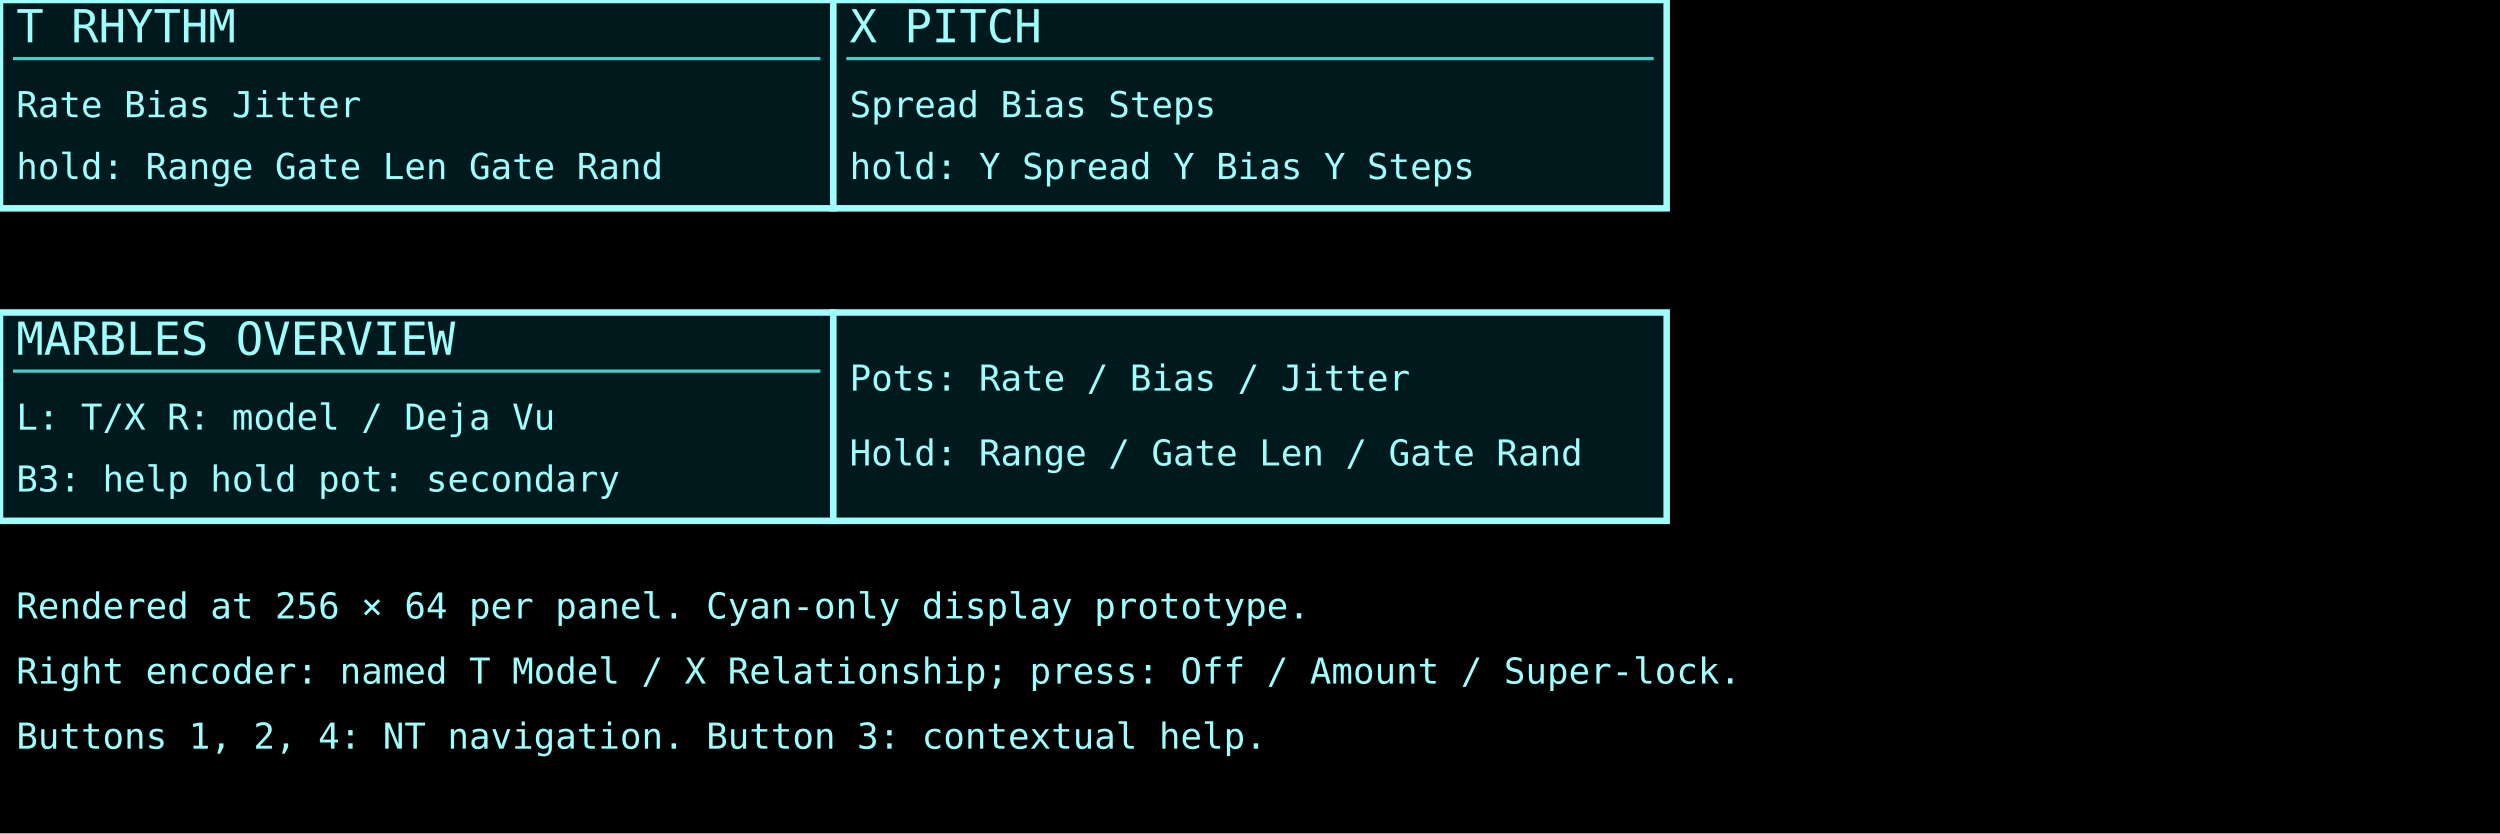
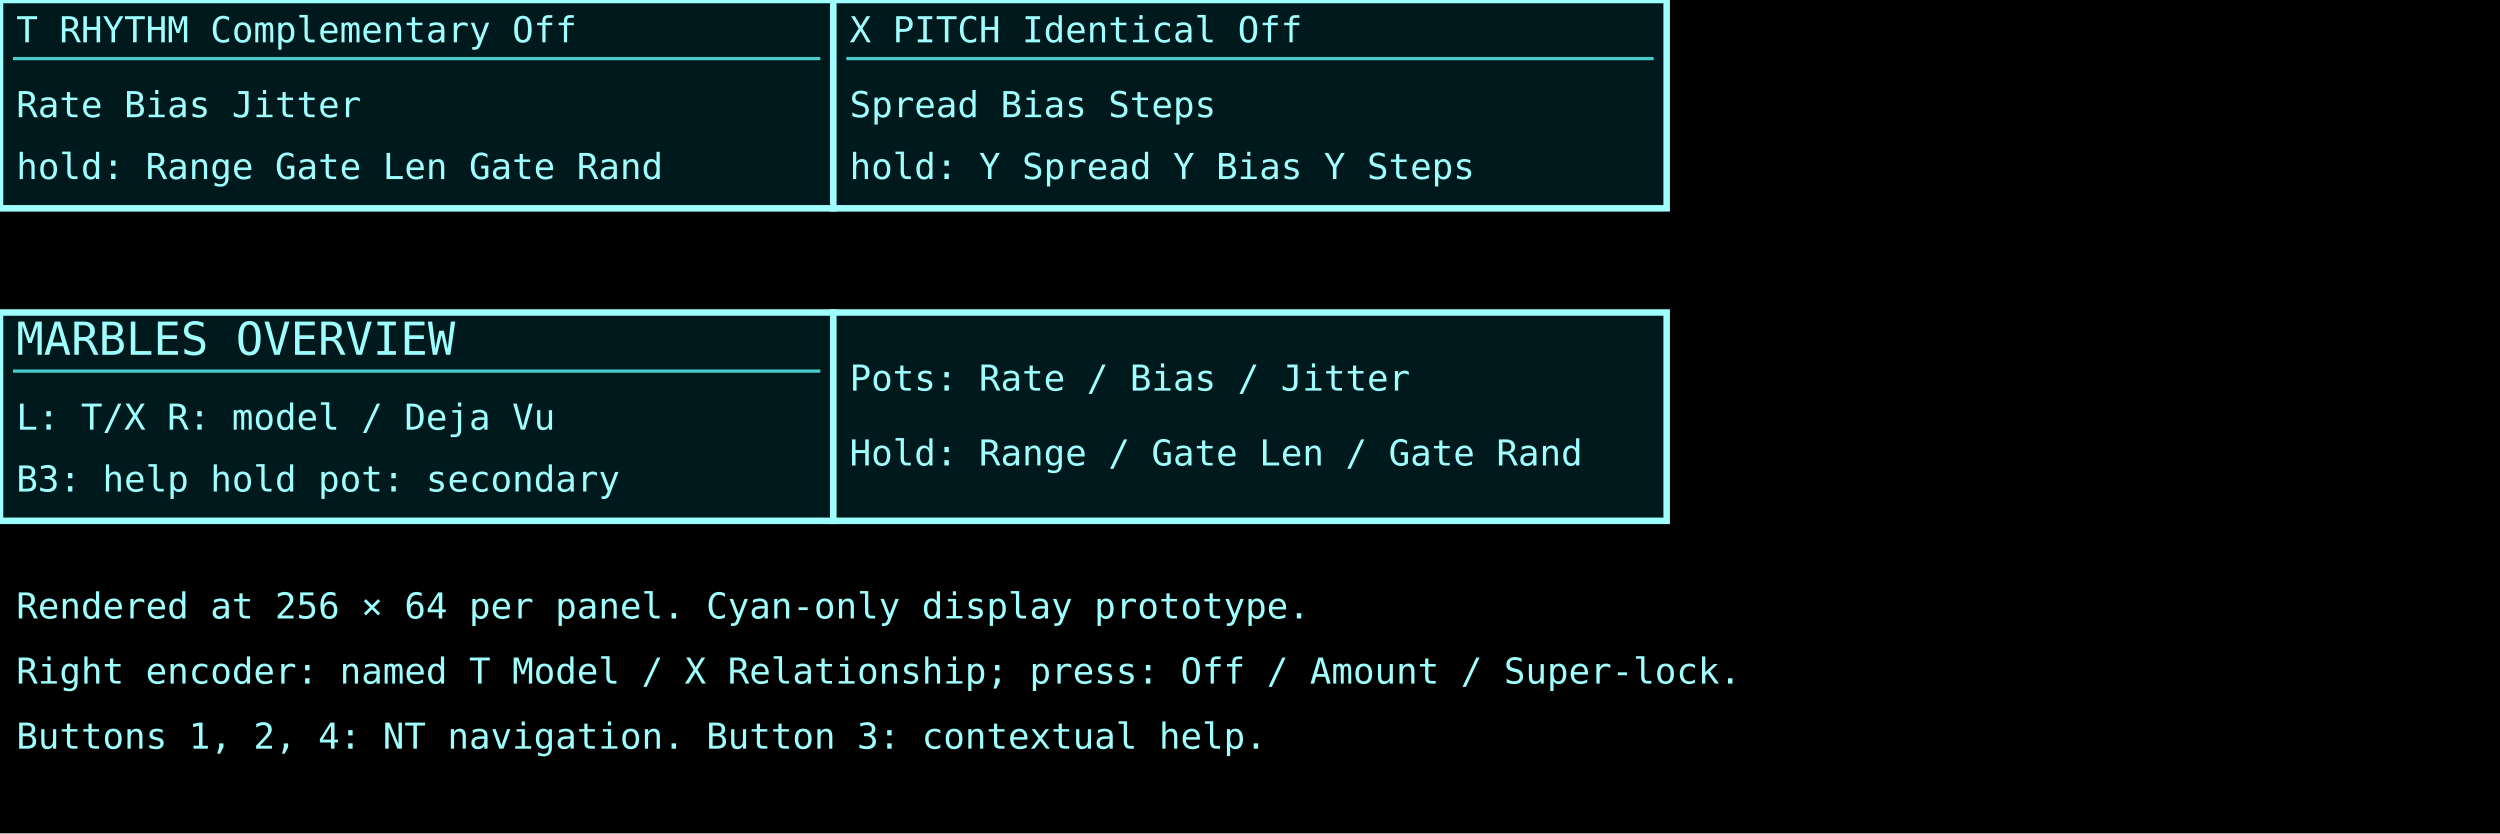
<svg xmlns="http://www.w3.org/2000/svg" width="768" height="256" viewBox="0 0 768 256">
  <style>text{font:14px monospace;fill:#9fffff}.tiny{font-size:11px}.frame{fill:#00191c;stroke:#9fffff;stroke-width:2}.line{stroke:#4bcccc}</style>
  <rect width="768" height="256" fill="#000" />
  <g transform="translate(0 0)">
    <rect class="frame" width="256" height="64" />
-     <text x="5" y="13">T RHYTHM</text>
+     <text class="tiny" x="5" y="13">T RHYTHM  Complementary  Off</text>
    <line class="line" x1="4" y1="18" x2="252" y2="18" />
    <text class="tiny" x="5" y="36">Rate       Bias       Jitter</text>
    <text class="tiny" x="5" y="55">hold: Range  Gate Len  Gate Rand</text>
  </g>
  <g transform="translate(256 0)">
    <rect class="frame" width="256" height="64" />
-     <text x="5" y="13">X PITCH</text>
+     <text class="tiny" x="5" y="13">X PITCH  Identical       Off</text>
    <line class="line" x1="4" y1="18" x2="252" y2="18" />
    <text class="tiny" x="5" y="36">Spread     Bias       Steps</text>
    <text class="tiny" x="5" y="55">hold: Y Spread  Y Bias  Y Steps</text>
  </g>
  <g transform="translate(0 96)">
    <rect class="frame" width="256" height="64" />
    <text x="5" y="13">MARBLES OVERVIEW</text>
    <line class="line" x1="4" y1="18" x2="252" y2="18" />
    <text class="tiny" x="5" y="36">L: T/X  R: model / Deja Vu</text>
    <text class="tiny" x="5" y="55">B3: help  hold pot: secondary</text>
  </g>
  <g transform="translate(256 96)">
    <rect class="frame" width="256" height="64" />
    <text class="tiny" x="5" y="24">Pots: Rate / Bias / Jitter</text>
    <text class="tiny" x="5" y="47">Hold: Range / Gate Len / Gate Rand</text>
  </g>
  <text class="tiny" x="5" y="190">Rendered at 256 × 64 per panel. Cyan-only display prototype.</text>
  <text class="tiny" x="5" y="210">Right encoder: named T Model / X Relationship; press: Off / Amount / Super-lock.</text>
  <text class="tiny" x="5" y="230">Buttons 1, 2, 4: NT navigation. Button 3: contextual help.</text>
</svg>
